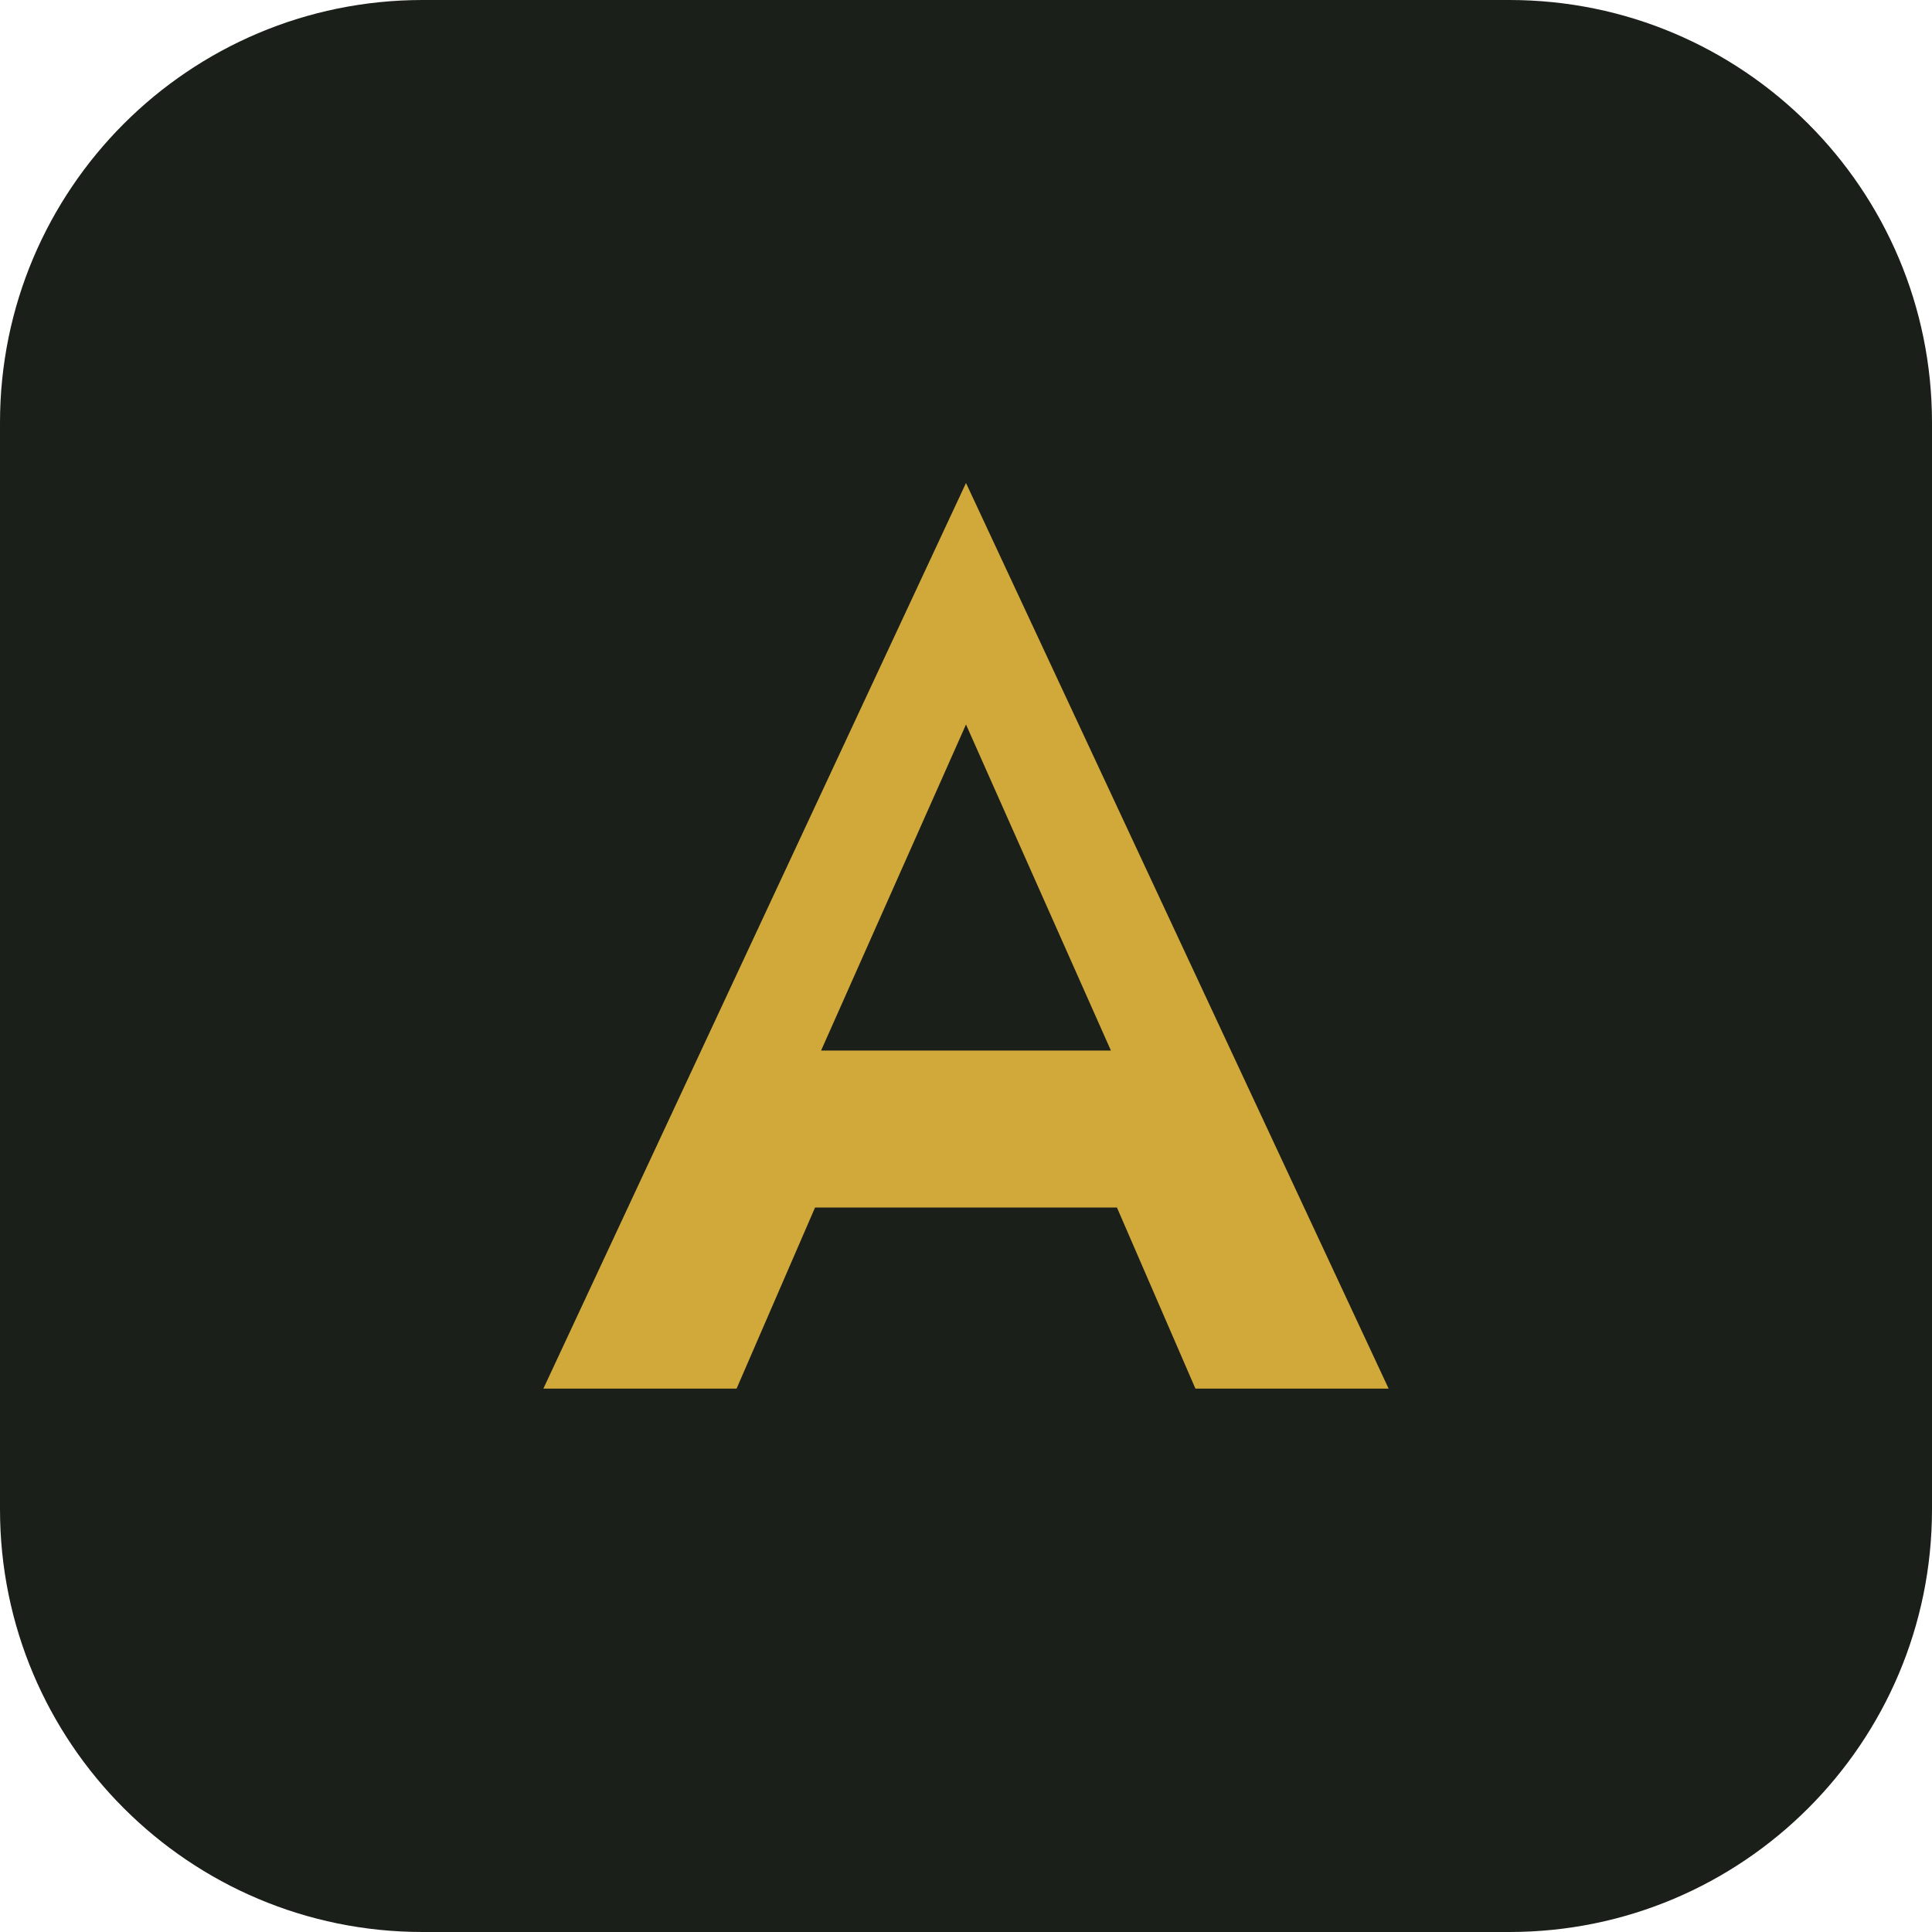
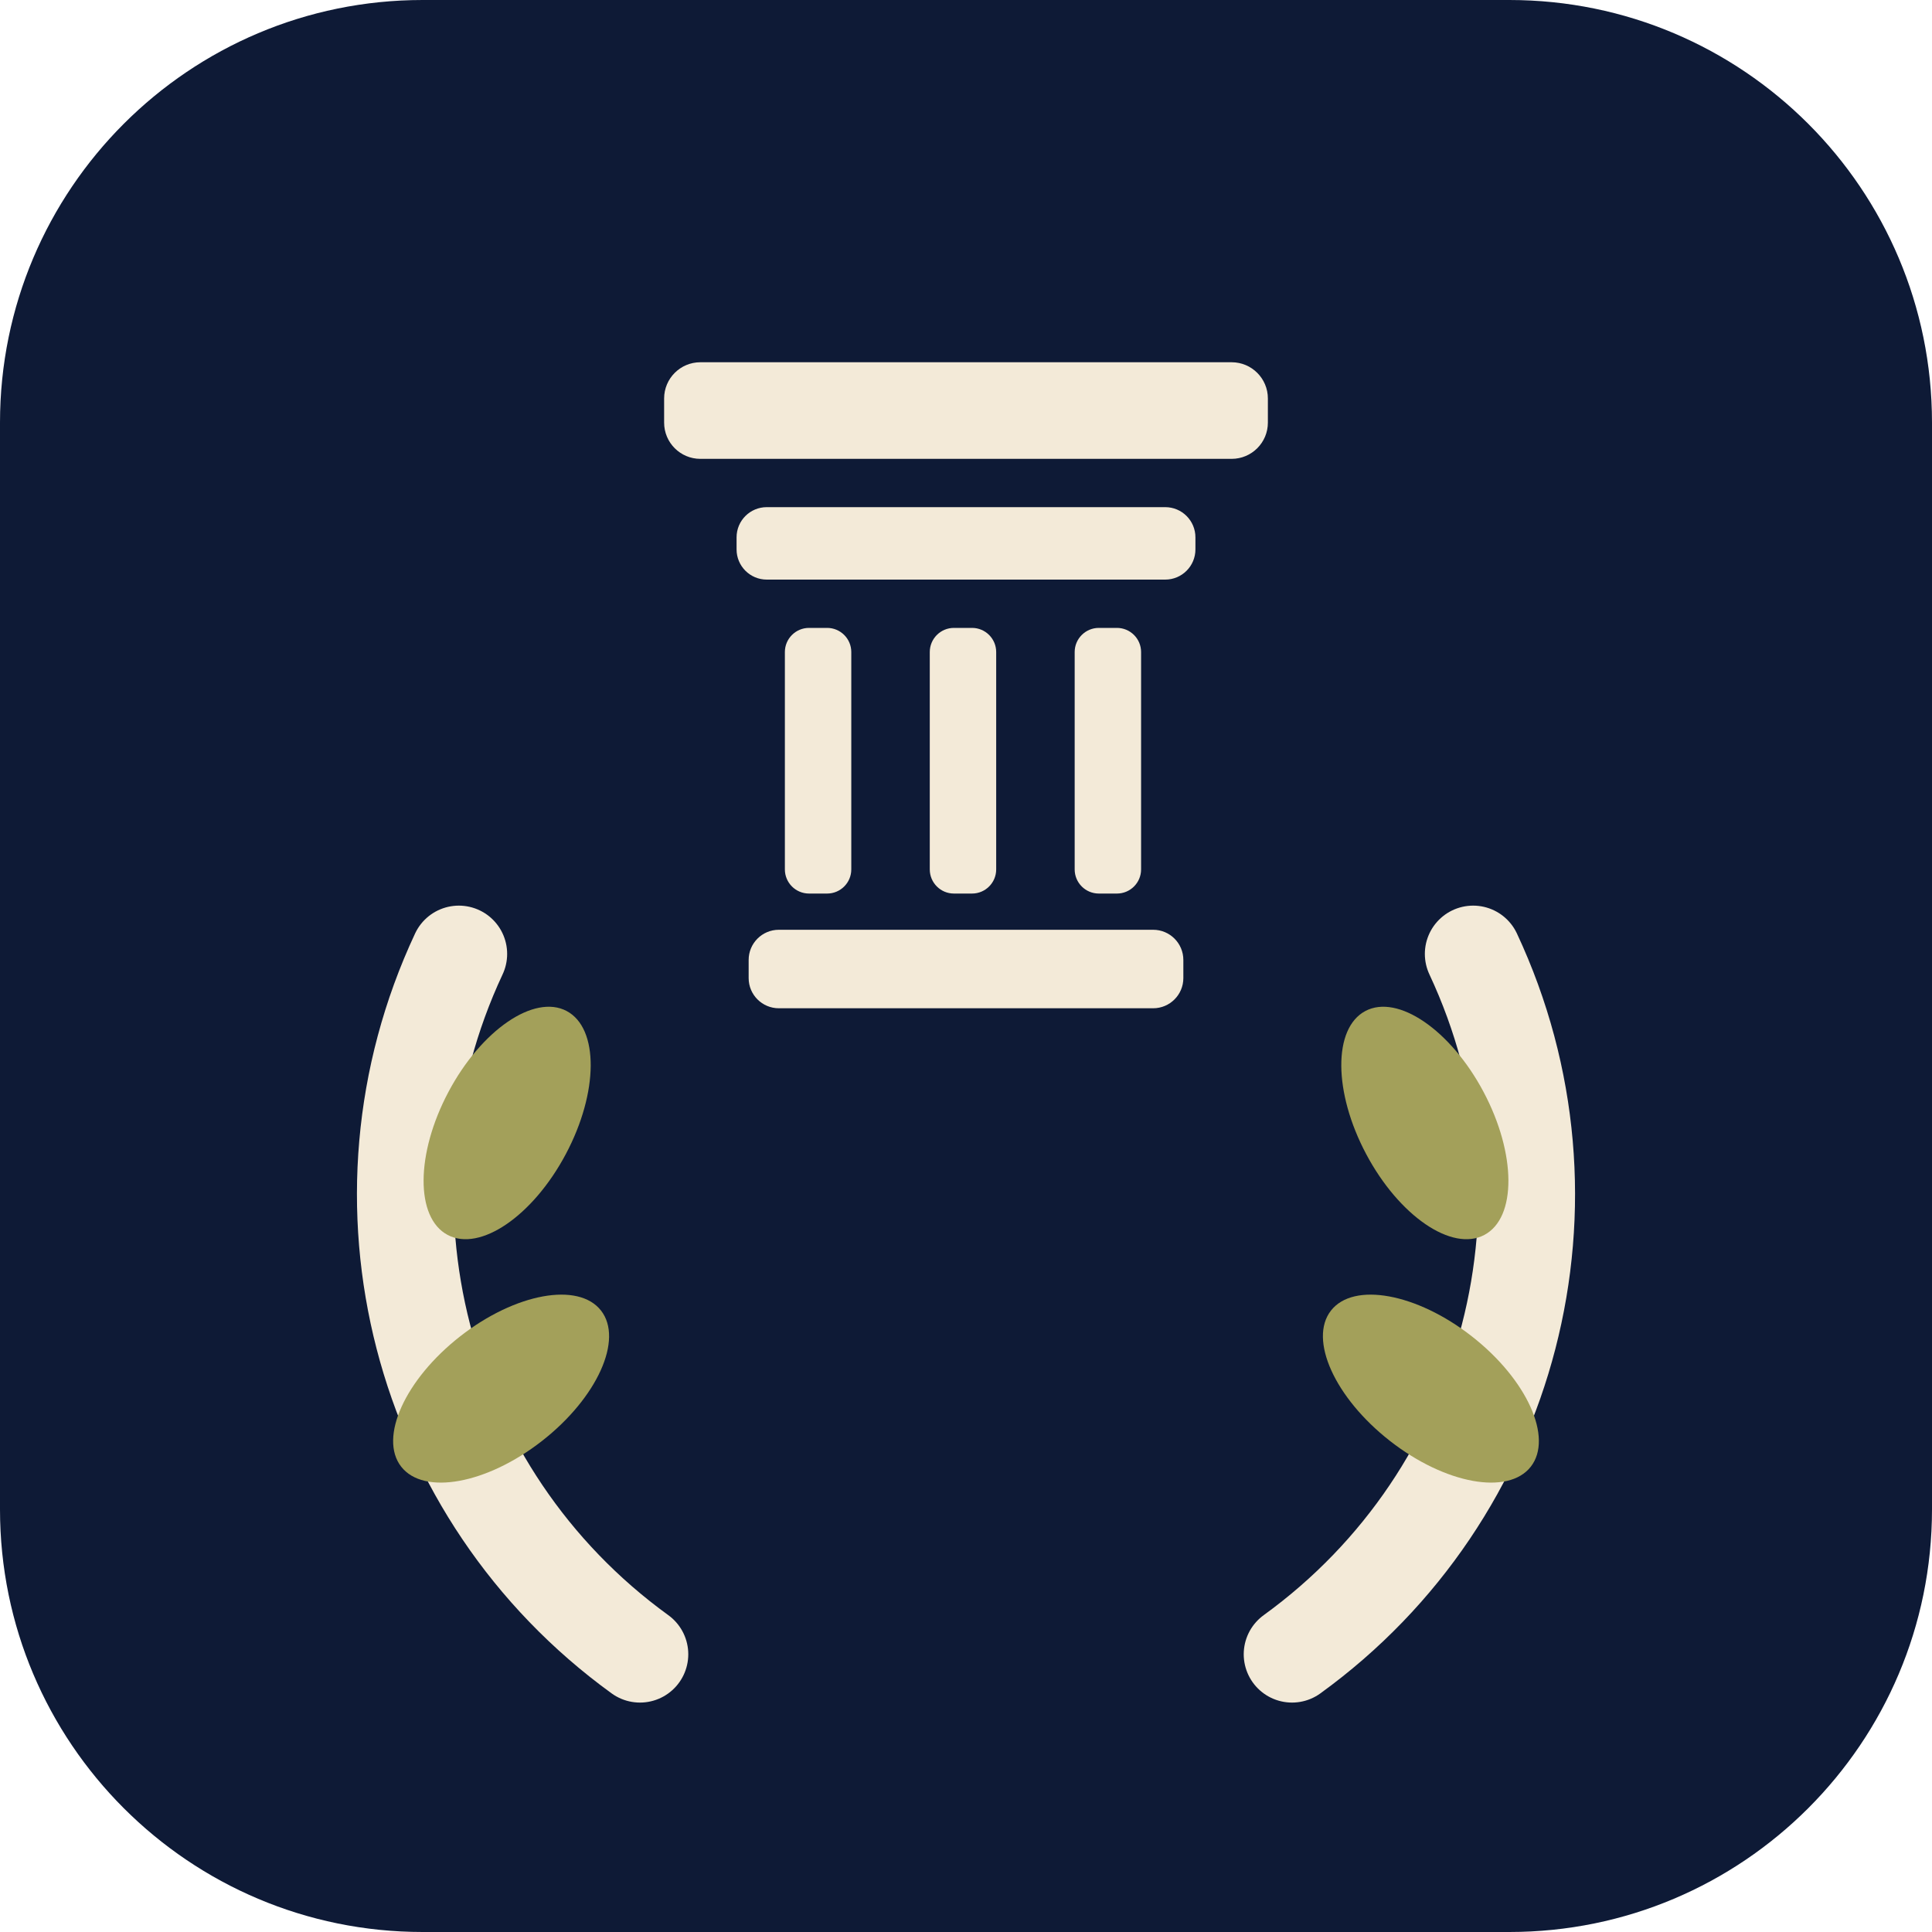
<svg xmlns="http://www.w3.org/2000/svg" viewBox="0 0 32 32">
-   <rect width="32" height="32" rx="7" fill="#1b1f19" />
-   <path d="M9 23 16 8l7 15h-3.2l-1.3-3h-5l-1.3 3H9Zm4.6-5.6h4.8L16 12l-2.4 5.4Z" fill="#d1a83a" />
+   <rect width="32" height="32" rx="7" fill="#0E1A36" />
+   <g fill="#F3EAD8">
+     <rect x="11" y="6" width="10" height="1.6" rx="0.6" />
+     <rect x="12.2" y="8.4" width="7.6" height="1.2" rx="0.5" />
+     <rect x="13" y="10.4" width="1.1" height="4.4" rx="0.4" />
+     <rect x="15.4" y="10.4" width="1.1" height="4.4" rx="0.4" />
+     <rect x="17.8" y="10.4" width="1.1" height="4.4" rx="0.4" />
+     <rect x="12.4" y="15.4" width="7.2" height="1.3" rx="0.5" />
+   </g>
+   <path d="M10.6 27.4a9.4 9.4 0 0 1-3-11.6M21.4 27.4a9.4 9.4 0 0 0 3-11.6" fill="none" stroke="#F3EAD8" stroke-width="1.6" stroke-linecap="round" />
+   <g fill="#A3A05A">
+     <ellipse cx="8.4" cy="18.6" rx="2.1" ry="1.1" transform="rotate(-62 8.4 18.6)" />
+     <ellipse cx="8.3" cy="23" rx="2.1" ry="1.1" transform="rotate(-38 8.3 23)" />
+     <ellipse cx="23.6" cy="18.6" rx="2.1" ry="1.1" transform="rotate(62 23.6 18.6)" />
+     <ellipse cx="23.7" cy="23" rx="2.1" ry="1.1" transform="rotate(38 23.7 23)" />
+   </g>
</svg>
